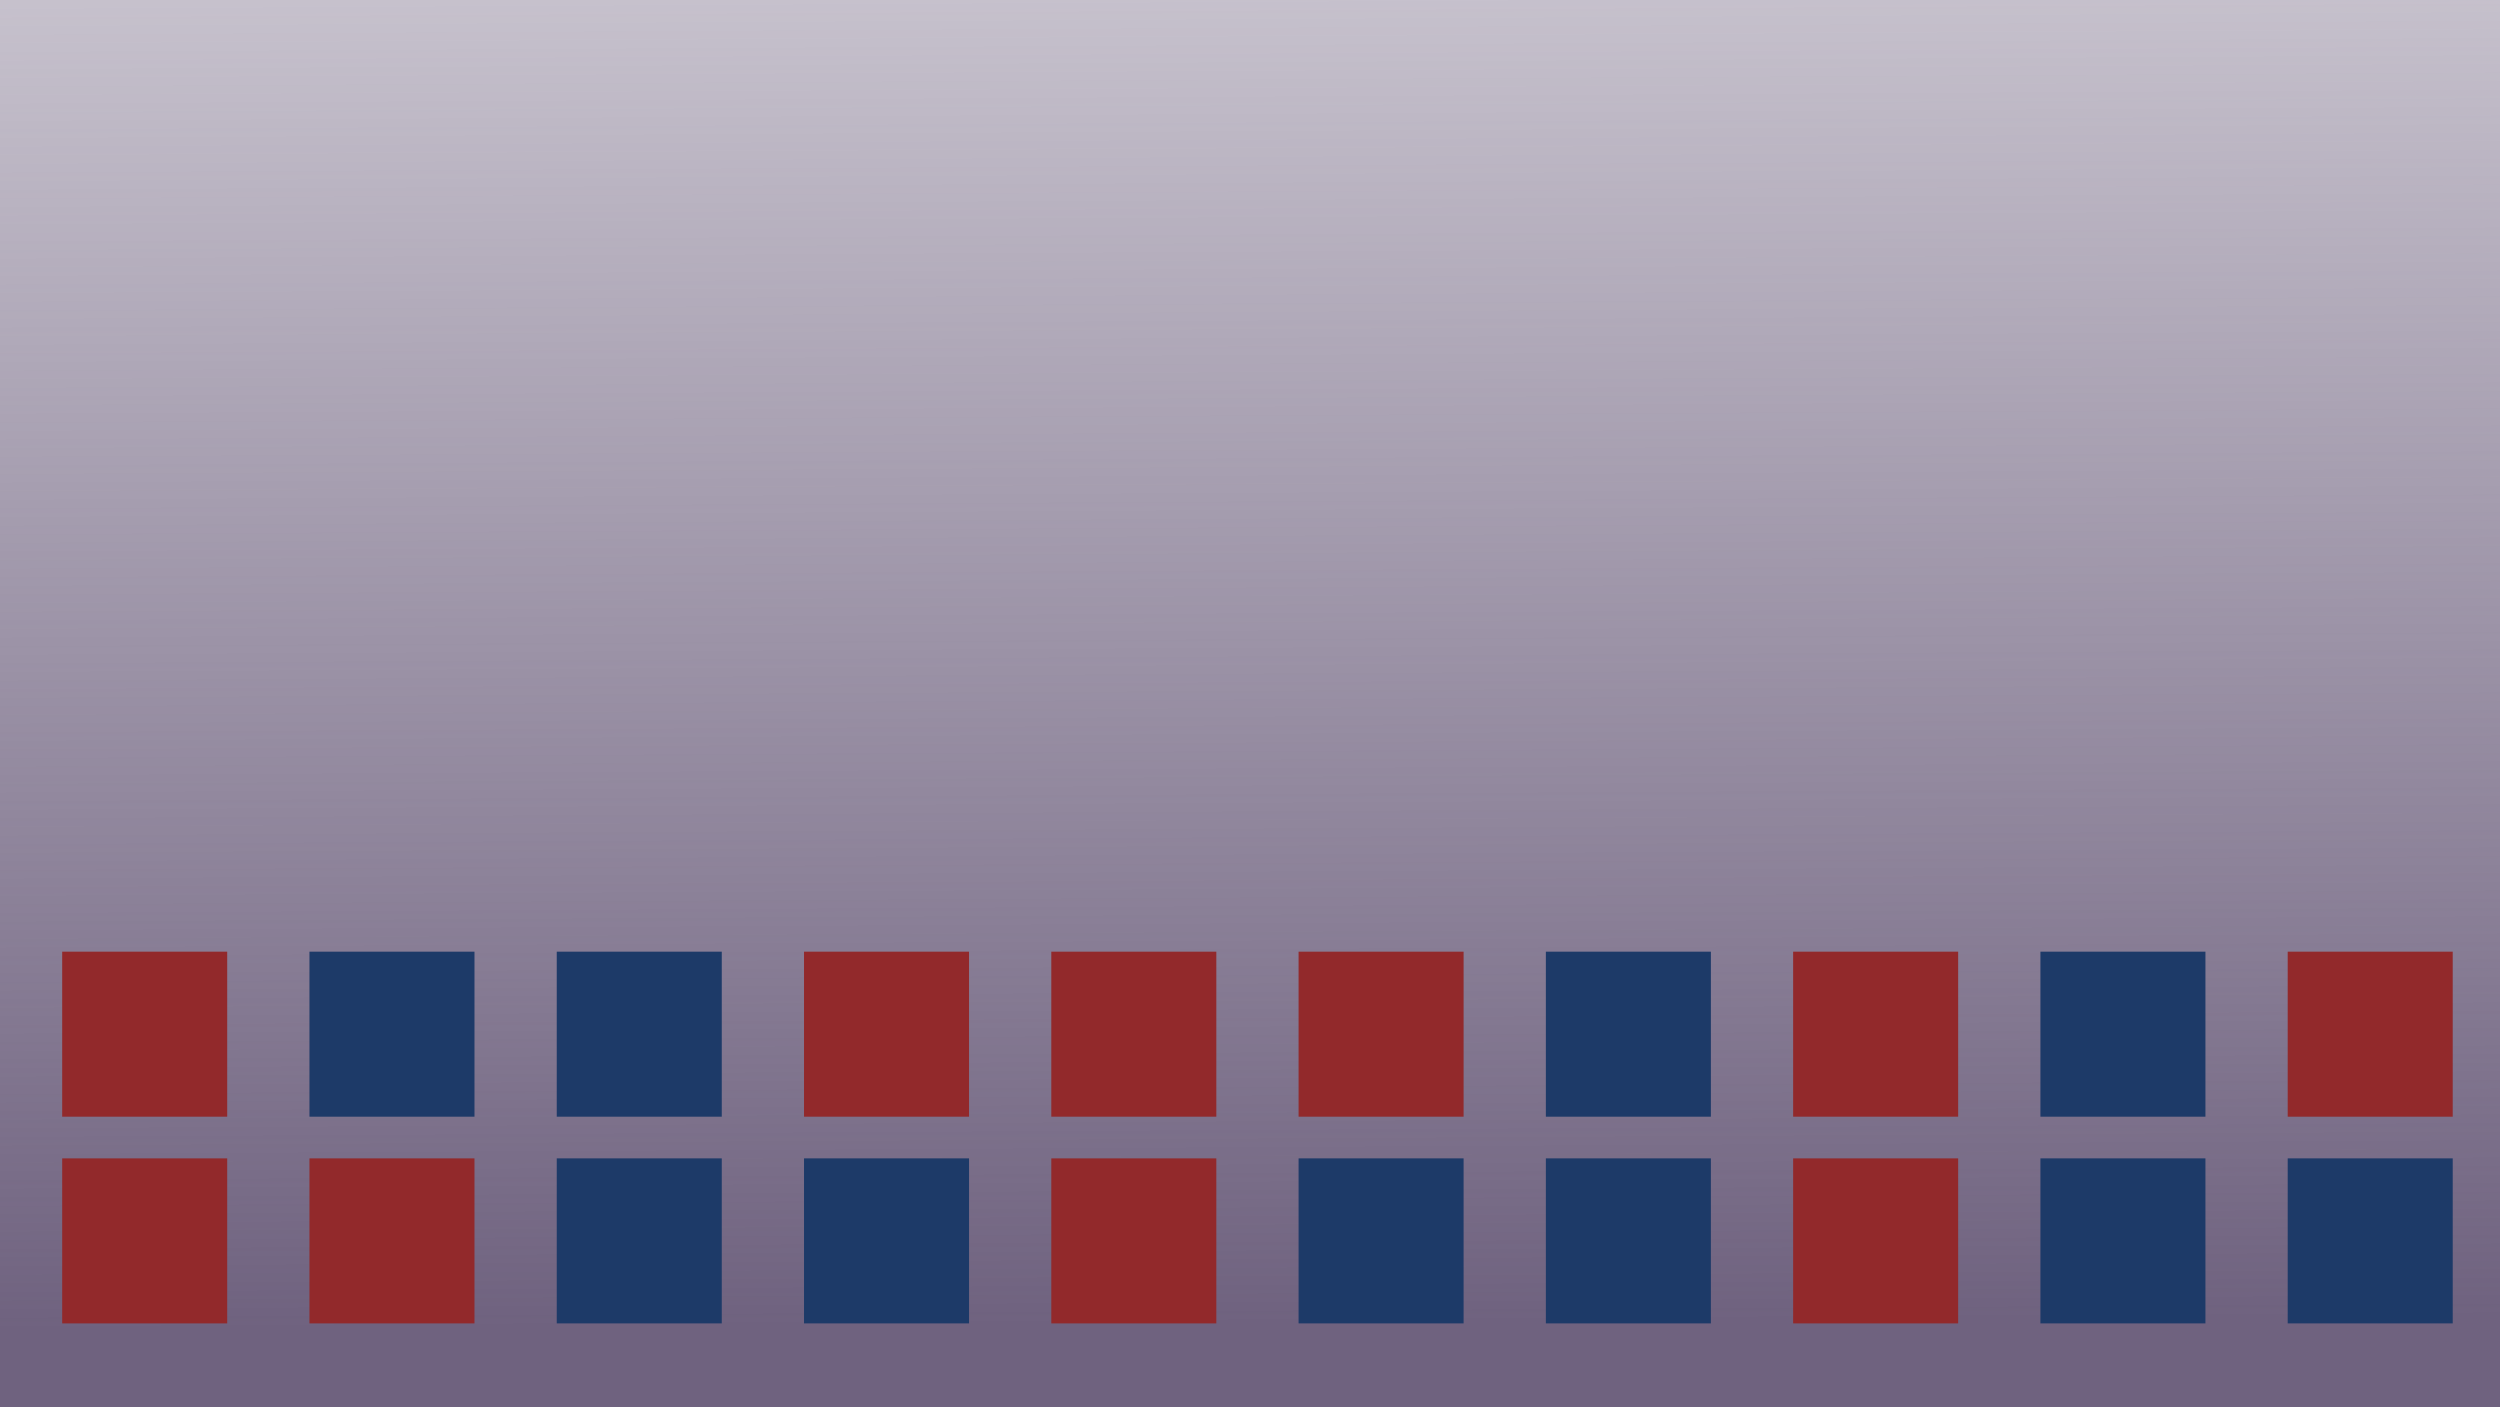
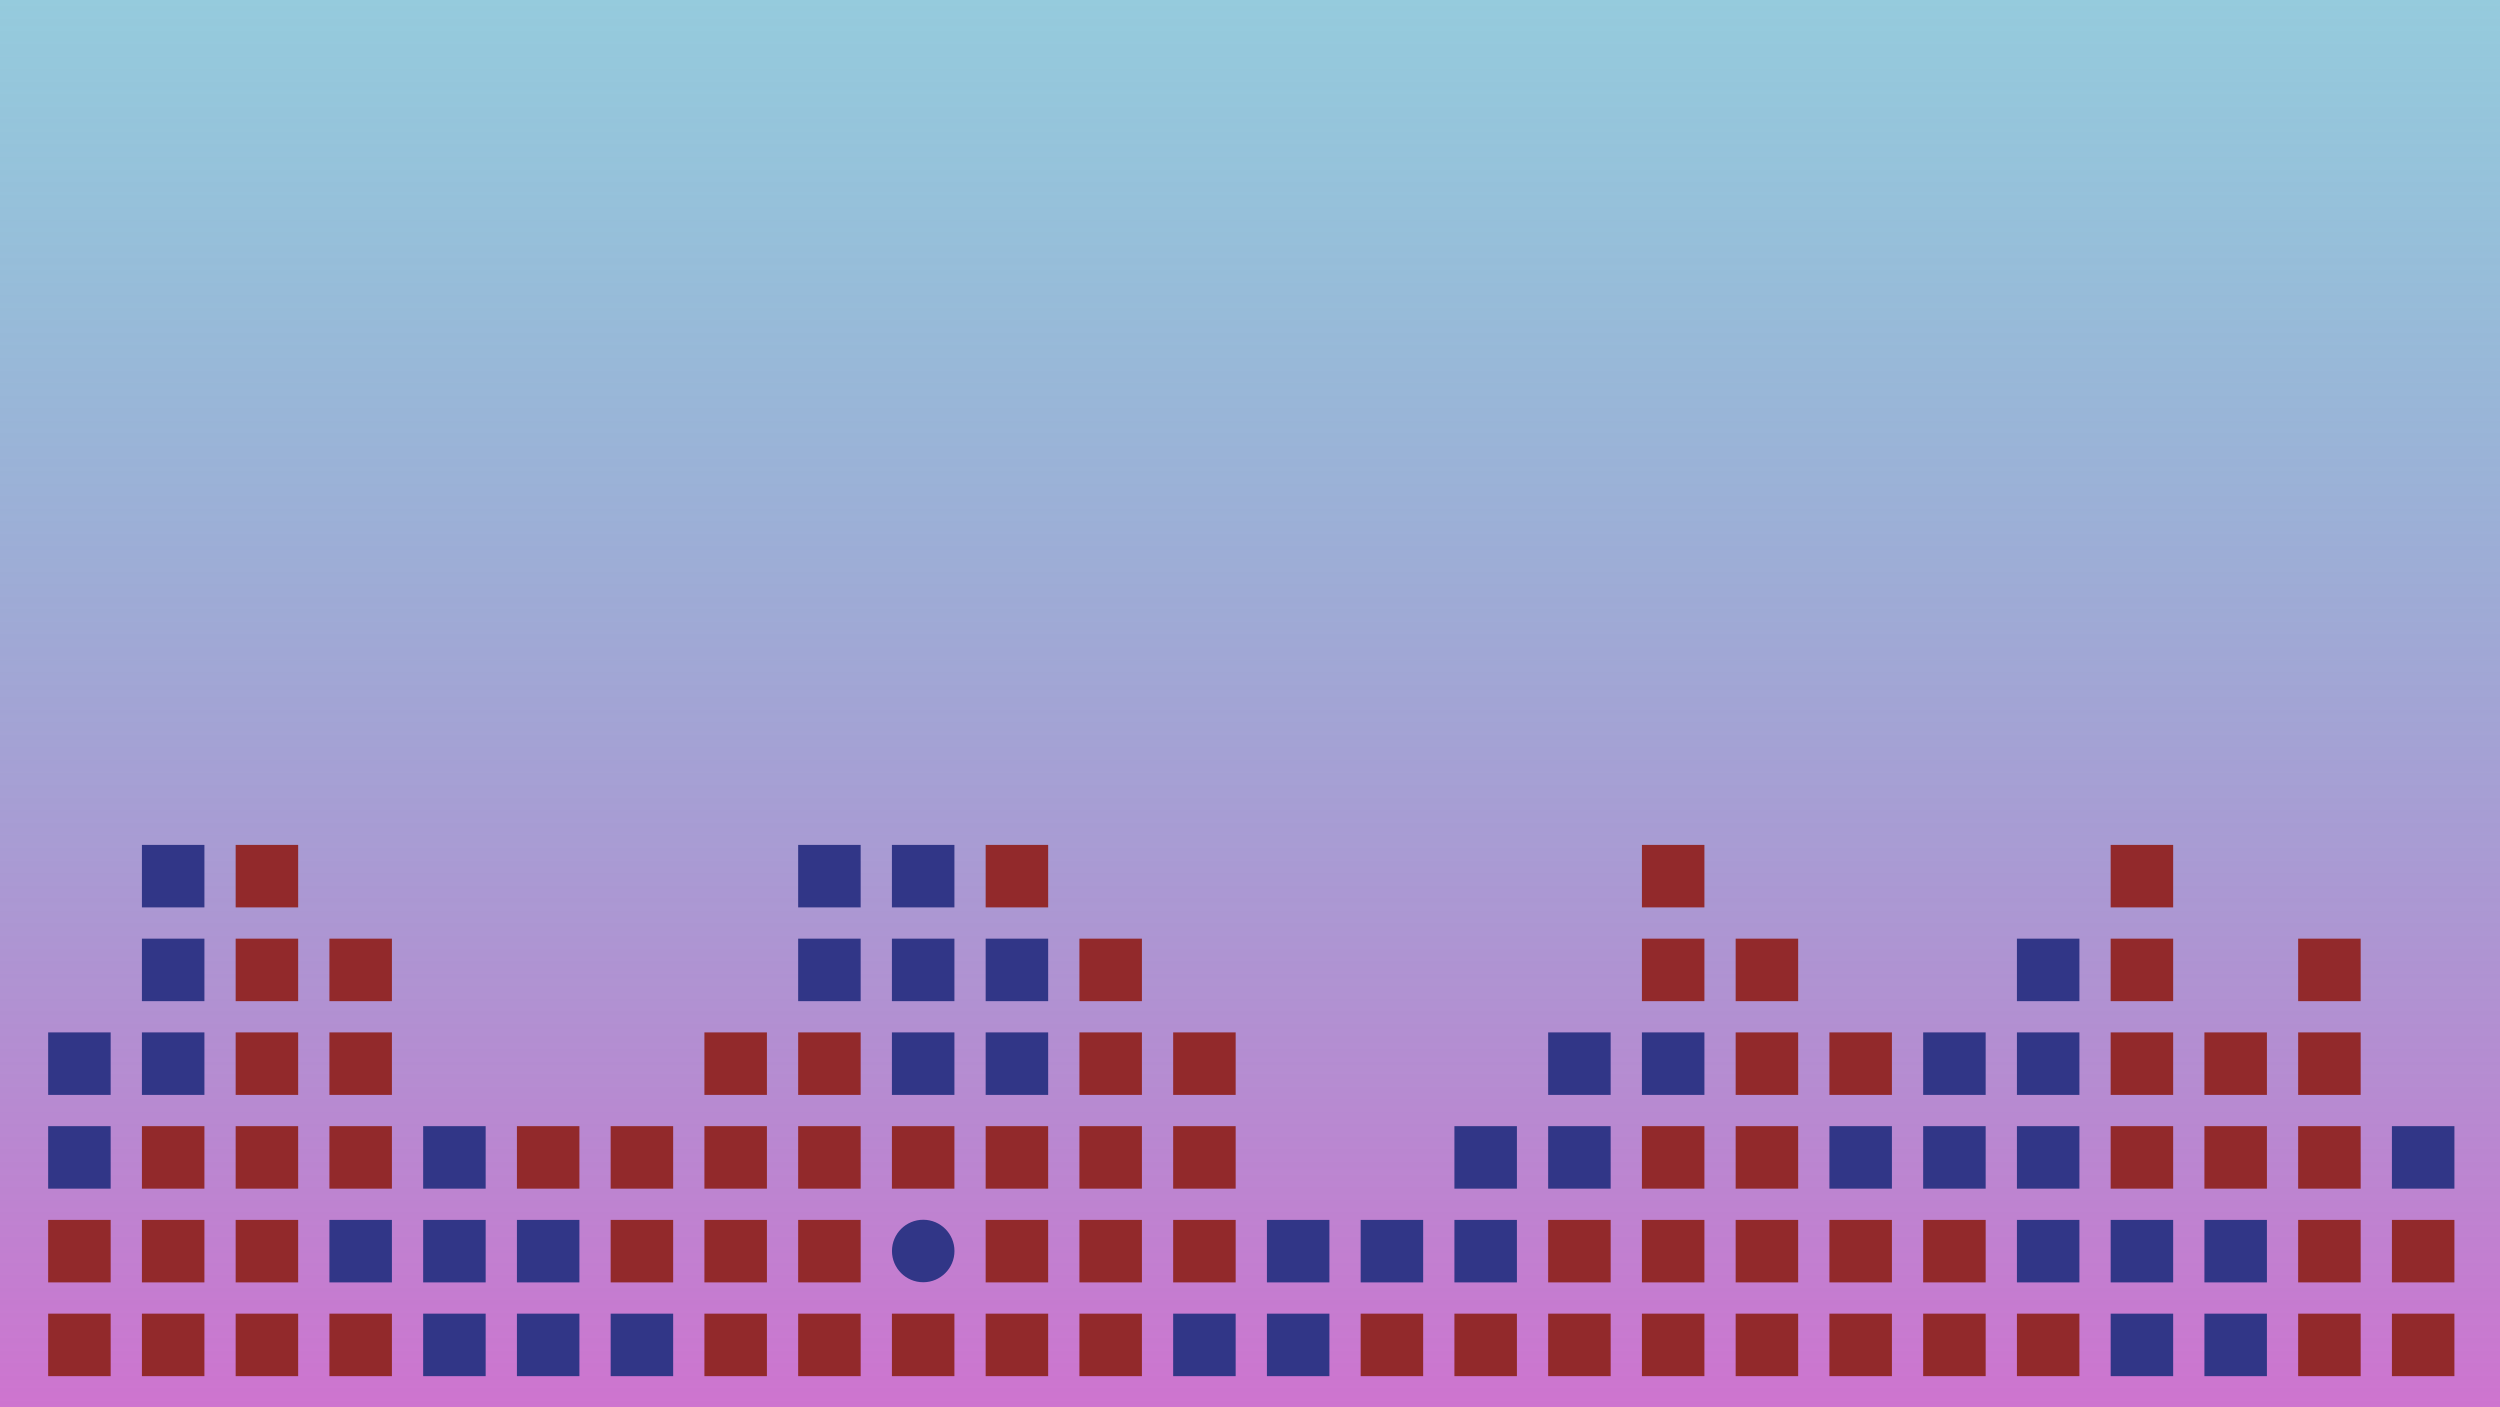
<svg xmlns="http://www.w3.org/2000/svg" xmlns:xlink="http://www.w3.org/1999/xlink" width="1600mm" height="900mm" viewBox="0 0 1600 900" version="1.1" id="svg8">
  <defs id="defs2">
    <linearGradient id="linearGradient5345">
-       <stop style="stop-color:#6f627f;stop-opacity:1;" offset="0" id="stop5341" />
-       <stop style="stop-color:#6f627f;stop-opacity:0;" offset="1" id="stop5343" />
+       <stop style="stop-color:#cf73cf;stop-opacity:1" offset="0" id="stop5341" />
+       <stop style="stop-color:#3ba3c1;stop-opacity:0.538" offset="1" id="stop5343" />
    </linearGradient>
-     <linearGradient xlink:href="#linearGradient5345" id="linearGradient5349" x1="831.092" y1="243.973" x2="823.19" y2="-1161.223" gradientUnits="userSpaceOnUse" />
+     <linearGradient xlink:href="#linearGradient5345" id="linearGradient5349" x1="837.088" y1="304.484" x2="837.088" y2="-642.72" gradientUnits="userSpaceOnUse" gradientTransform="translate(0,604.0691)" />
  </defs>
-   <g id="layer2">
-     <rect transform="translate(0,603)" style="opacity:1;fill:url(#linearGradient5349);fill-opacity:1;stroke:none;stroke-width:0.265;stroke-opacity:1" id="rect5329" width="1737.179" height="949.476" x="-36.286" y="-628.286" />
+   <g id="layer2" style="display:inline">
+     <rect style="opacity:1;fill:url(#linearGradient5349);fill-opacity:1;stroke:none;stroke-width:0.265;stroke-opacity:1" id="rect5329" width="1737.179" height="949.476" x="-36.286" y="-24.217" />
  </g>
  <g id="layer1" transform="translate(0,603)">
-     <rect style="opacity:1;fill:#92292b;fill-opacity:1;stroke:none;stroke-width:0.22;stroke-opacity:1" id="rect5099" width="105.614" height="105.614" x="39.797" y="6.068" />
-     <rect style="opacity:1;fill:#92292b;fill-opacity:1;stroke:none;stroke-width:0.22;stroke-opacity:1" id="rect5099-3" width="105.614" height="105.614" x="39.797" y="138.36" />
-     <rect style="opacity:1;fill:#1d3a68;fill-opacity:1;stroke:none;stroke-width:0.22;stroke-opacity:1" id="rect5099-7" width="105.614" height="105.614" x="198.056" y="6.068" />
-     <rect style="opacity:1;fill:#92292b;fill-opacity:1;stroke:none;stroke-width:0.22;stroke-opacity:1" id="rect5099-3-6" width="105.614" height="105.614" x="198.056" y="138.36" />
-     <rect style="opacity:1;fill:#1d3a68;fill-opacity:1;stroke:none;stroke-width:0.22;stroke-opacity:1" id="rect5099-7-5" width="105.614" height="105.614" x="356.315" y="6.068" />
-     <rect style="opacity:1;fill:#1d3a68;fill-opacity:1;stroke:none;stroke-width:0.22;stroke-opacity:1" id="rect5099-3-6-4" width="105.614" height="105.614" x="356.315" y="138.36" />
-     <rect style="opacity:1;fill:#92292b;fill-opacity:1;stroke:none;stroke-width:0.22;stroke-opacity:1" id="rect5099-7-3" width="105.614" height="105.614" x="514.574" y="6.068" />
-     <rect style="opacity:1;fill:#1d3a68;fill-opacity:1;stroke:none;stroke-width:0.22;stroke-opacity:1" id="rect5099-3-6-7" width="105.614" height="105.614" x="514.574" y="138.36" />
-     <rect style="opacity:1;fill:#92292b;fill-opacity:1;stroke:none;stroke-width:0.22;stroke-opacity:1" id="rect5099-1" width="105.614" height="105.614" x="672.833" y="6.068" />
-     <rect style="opacity:1;fill:#92292b;fill-opacity:1;stroke:none;stroke-width:0.22;stroke-opacity:1" id="rect5099-3-1" width="105.614" height="105.614" x="672.833" y="138.36" />
-     <rect style="opacity:1;fill:#92292b;fill-opacity:1;stroke:none;stroke-width:0.22;stroke-opacity:1" id="rect5099-7-9" width="105.614" height="105.614" x="831.092" y="6.068" />
-     <rect style="opacity:1;fill:#1d3a68;fill-opacity:1;stroke:none;stroke-width:0.22;stroke-opacity:1" id="rect5099-3-6-2" width="105.614" height="105.614" x="831.092" y="138.36" />
-     <rect style="opacity:1;fill:#1d3a68;fill-opacity:1;stroke:none;stroke-width:0.22;stroke-opacity:1" id="rect5099-7-5-2" width="105.614" height="105.614" x="989.351" y="6.068" />
-     <rect style="opacity:1;fill:#1d3a68;fill-opacity:1;stroke:none;stroke-width:0.22;stroke-opacity:1" id="rect5099-3-6-4-3" width="105.614" height="105.614" x="989.351" y="138.36" />
-     <rect style="opacity:1;fill:#92292b;fill-opacity:1;stroke:none;stroke-width:0.22;stroke-opacity:1" id="rect5099-7-3-1" width="105.614" height="105.614" x="1147.61" y="6.068" />
-     <rect style="opacity:1;fill:#92292b;fill-opacity:1;stroke:none;stroke-width:0.22;stroke-opacity:1" id="rect5099-3-6-7-8" width="105.614" height="105.614" x="1147.61" y="138.36" />
-     <rect style="opacity:1;fill:#1d3a68;fill-opacity:1;stroke:none;stroke-width:0.22;stroke-opacity:1" id="rect5099-1-7" width="105.614" height="105.614" x="1305.868" y="6.068" />
-     <rect style="opacity:1;fill:#1d3a68;fill-opacity:1;stroke:none;stroke-width:0.22;stroke-opacity:1" id="rect5099-3-1-4" width="105.614" height="105.614" x="1305.868" y="138.36" />
-     <rect style="opacity:1;fill:#92292b;fill-opacity:1;stroke:none;stroke-width:0.22;stroke-opacity:1" id="rect5099-7-9-1" width="105.614" height="105.614" x="1464.127" y="6.068" />
-     <rect style="opacity:1;fill:#1d3a68;fill-opacity:1;stroke:none;stroke-width:0.22;stroke-opacity:1" id="rect5099-3-6-2-3" width="105.614" height="105.614" x="1464.127" y="138.36" />
+     <rect style="opacity:1;fill:#313687;fill-opacity:1;stroke:none;stroke-width:0.083;stroke-opacity:1" id="rect5099-3-9" width="40" height="40" x="30.824" y="57.738" />
+     <rect style="opacity:1;fill:#313687;fill-opacity:1;stroke:none;stroke-width:0.083;stroke-opacity:1" id="rect5099-3-9-9" width="40" height="40" x="30.824" y="117.739" />
+     <rect style="opacity:1;fill:#92292b;fill-opacity:1;stroke:none;stroke-width:0.083;stroke-opacity:1" id="rect5099-3-9-9-8" width="40" height="40" x="30.824" y="177.738" />
+     <rect style="opacity:1;fill:#92292b;fill-opacity:1;stroke:none;stroke-width:0.083;stroke-opacity:1" id="rect5099-3-9-9-8-8" width="40" height="40" x="30.824" y="237.738" />
+     <rect style="opacity:1;fill:#313687;fill-opacity:1;stroke:none;stroke-width:0.083;stroke-opacity:1" id="rect5099-4" width="40" height="40" x="90.824" y="-62.262" />
+     <rect style="opacity:1;fill:#313687;fill-opacity:1;stroke:none;stroke-width:0.083;stroke-opacity:1" id="rect5099-3-2" width="40" height="40" x="90.824" y="-2.262" />
+     <rect style="opacity:1;fill:#313687;fill-opacity:1;stroke:none;stroke-width:0.083;stroke-opacity:1" id="rect5099-3-9-95" width="40" height="40" x="90.824" y="57.738" />
+     <rect style="opacity:1;fill:#92292b;fill-opacity:1;stroke:none;stroke-width:0.083;stroke-opacity:1" id="rect5099-3-9-9-5" width="40" height="40" x="90.824" y="117.739" />
+     <rect style="opacity:1;fill:#92292b;fill-opacity:1;stroke:none;stroke-width:0.083;stroke-opacity:1" id="rect5099-3-9-9-8-7" width="40" height="40" x="90.824" y="177.738" />
+     <rect style="opacity:1;fill:#92292b;fill-opacity:1;stroke:none;stroke-width:0.083;stroke-opacity:1" id="rect5099-3-9-9-8-8-5" width="40" height="40" x="90.824" y="237.738" />
+     <rect style="opacity:1;fill:#92292b;fill-opacity:1;stroke:none;stroke-width:0.083;stroke-opacity:1" id="rect5099-33" width="40" height="40" x="150.824" y="-62.262" />
+     <rect style="opacity:1;fill:#92292b;fill-opacity:1;stroke:none;stroke-width:0.083;stroke-opacity:1" id="rect5099-3-8" width="40" height="40" x="150.824" y="-2.262" />
+     <rect style="opacity:1;fill:#92292b;fill-opacity:1;stroke:none;stroke-width:0.083;stroke-opacity:1" id="rect5099-3-9-1" width="40" height="40" x="150.824" y="57.738" />
+     <rect style="opacity:1;fill:#92292b;fill-opacity:1;stroke:none;stroke-width:0.083;stroke-opacity:1" id="rect5099-3-9-9-6" width="40" height="40" x="150.824" y="117.739" />
+     <rect style="opacity:1;fill:#92292b;fill-opacity:1;stroke:none;stroke-width:0.083;stroke-opacity:1" id="rect5099-3-9-9-8-9" width="40" height="40" x="150.824" y="177.738" />
+     <rect style="opacity:1;fill:#92292b;fill-opacity:1;stroke:none;stroke-width:0.083;stroke-opacity:1" id="rect5099-3-9-9-8-8-8" width="40" height="40" x="150.824" y="237.739" />
+     <rect style="opacity:1;fill:#92292b;fill-opacity:1;stroke:none;stroke-width:0.083;stroke-opacity:1" id="rect5099-3-2-7" width="40" height="40" x="210.824" y="-2.262" />
+     <rect style="opacity:1;fill:#92292b;fill-opacity:1;stroke:none;stroke-width:0.083;stroke-opacity:1" id="rect5099-3-9-95-7" width="40" height="40" x="210.824" y="57.738" />
+     <rect style="opacity:1;fill:#92292b;fill-opacity:1;stroke:none;stroke-width:0.083;stroke-opacity:1" id="rect5099-3-9-9-5-2" width="40" height="40" x="210.824" y="117.739" />
+     <rect style="opacity:1;fill:#313687;fill-opacity:1;stroke:none;stroke-width:0.083;stroke-opacity:1" id="rect5099-3-9-9-8-7-9" width="40" height="40" x="210.824" y="177.738" />
+     <rect style="opacity:1;fill:#92292b;fill-opacity:1;stroke:none;stroke-width:0.083;stroke-opacity:1" id="rect5099-3-9-9-8-8-5-9" width="40" height="40" x="210.824" y="237.739" />
+     <rect style="opacity:1;fill:#313687;fill-opacity:1;stroke:none;stroke-width:0.083;stroke-opacity:1" id="rect5099-3-9-9-1" width="40" height="40" x="270.824" y="117.739" />
+     <rect style="opacity:1;fill:#313687;fill-opacity:1;stroke:none;stroke-width:0.083;stroke-opacity:1" id="rect5099-3-9-9-8-5" width="40" height="40" x="270.824" y="177.738" />
+     <rect style="opacity:1;fill:#313687;fill-opacity:1;stroke:none;stroke-width:0.083;stroke-opacity:1" id="rect5099-3-9-9-8-8-1" width="40" height="40" x="270.824" y="237.738" />
+     <rect style="opacity:1;fill:#92292b;fill-opacity:1;stroke:none;stroke-width:0.083;stroke-opacity:1" id="rect5099-3-9-9-5-1" width="40" height="40" x="330.824" y="117.739" />
+     <rect style="opacity:1;fill:#313687;fill-opacity:1;stroke:none;stroke-width:0.083;stroke-opacity:1" id="rect5099-3-9-9-8-7-1" width="40" height="40" x="330.824" y="177.738" />
+     <rect style="opacity:1;fill:#313687;fill-opacity:1;stroke:none;stroke-width:0.083;stroke-opacity:1" id="rect5099-3-9-9-8-8-5-6" width="40" height="40" x="330.824" y="237.738" />
+     <rect style="opacity:1;fill:#92292b;fill-opacity:1;stroke:none;stroke-width:0.083;stroke-opacity:1" id="rect5099-3-9-9-6-5" width="40" height="40" x="390.824" y="117.739" />
+     <rect style="opacity:1;fill:#92292b;fill-opacity:1;stroke:none;stroke-width:0.083;stroke-opacity:1" id="rect5099-3-9-9-8-9-9" width="40" height="40" x="390.824" y="177.738" />
+     <rect style="opacity:1;fill:#313687;fill-opacity:1;stroke:none;stroke-width:0.083;stroke-opacity:1" id="rect5099-3-9-9-8-8-8-7" width="40" height="40" x="390.824" y="237.739" />
+     <rect style="opacity:1;fill:#92292b;fill-opacity:1;stroke:none;stroke-width:0.083;stroke-opacity:1" id="rect5099-3-9-95-7-0" width="40" height="40" x="450.824" y="57.738" />
+     <rect style="opacity:1;fill:#92292b;fill-opacity:1;stroke:none;stroke-width:0.083;stroke-opacity:1" id="rect5099-3-9-9-5-2-3" width="40" height="40" x="450.824" y="117.739" />
+     <rect style="opacity:1;fill:#92292b;fill-opacity:1;stroke:none;stroke-width:0.083;stroke-opacity:1" id="rect5099-3-9-9-8-7-9-9" width="40" height="40" x="450.824" y="177.738" />
+     <rect style="opacity:1;fill:#92292b;fill-opacity:1;stroke:none;stroke-width:0.083;stroke-opacity:1" id="rect5099-3-9-9-8-8-5-9-1" width="40" height="40" x="450.824" y="237.739" />
+     <rect style="opacity:1;fill:#313687;fill-opacity:1;stroke:none;stroke-width:0.083;stroke-opacity:1" id="rect5099-36" width="40" height="40" x="510.824" y="-62.262" />
+     <rect style="opacity:1;fill:#313687;fill-opacity:1;stroke:none;stroke-width:0.083;stroke-opacity:1" id="rect5099-3-3" width="40" height="40" x="510.824" y="-2.262" />
+     <rect style="opacity:1;fill:#92292b;fill-opacity:1;stroke:none;stroke-width:0.083;stroke-opacity:1" id="rect5099-3-9-2" width="40" height="40" x="510.824" y="57.738" />
+     <rect style="opacity:1;fill:#92292b;fill-opacity:1;stroke:none;stroke-width:0.083;stroke-opacity:1" id="rect5099-3-9-9-3" width="40" height="40" x="510.824" y="117.739" />
+     <rect style="opacity:1;fill:#92292b;fill-opacity:1;stroke:none;stroke-width:0.083;stroke-opacity:1" id="rect5099-3-9-9-8-6" width="40" height="40" x="510.824" y="177.738" />
+     <rect style="opacity:1;fill:#92292b;fill-opacity:1;stroke:none;stroke-width:0.083;stroke-opacity:1" id="rect5099-3-9-9-8-8-88" width="40" height="40" x="510.824" y="237.739" />
+     <rect style="opacity:1;fill:#313687;fill-opacity:1;stroke:none;stroke-width:0.083;stroke-opacity:1" id="rect5099-4-94" width="40" height="40" x="570.824" y="-62.262" />
+     <rect style="opacity:1;fill:#313687;fill-opacity:1;stroke:none;stroke-width:0.083;stroke-opacity:1" id="rect5099-3-2-45" width="40" height="40" x="570.824" y="-2.262" />
+     <rect style="opacity:1;fill:#313687;fill-opacity:1;stroke:none;stroke-width:0.083;stroke-opacity:1" id="rect5099-3-9-95-9" width="40" height="40" x="570.824" y="57.738" />
+     <rect style="opacity:1;fill:#92292b;fill-opacity:1;stroke:none;stroke-width:0.083;stroke-opacity:1" id="rect5099-3-9-9-5-9" width="40" height="40" x="570.824" y="117.739" />
+     <rect style="opacity:1;fill:#92292b;fill-opacity:1;stroke:none;stroke-width:0.083;stroke-opacity:1" id="rect5099-3-9-9-8-8-5-90" width="40" height="40" x="570.824" y="237.739" />
+     <rect style="opacity:1;fill:#92292b;fill-opacity:1;stroke:none;stroke-width:0.083;stroke-opacity:1" id="rect5099-33-6" width="40" height="40" x="630.824" y="-62.262" />
+     <rect style="opacity:1;fill:#313687;fill-opacity:1;stroke:none;stroke-width:0.083;stroke-opacity:1" id="rect5099-3-8-6" width="40" height="40" x="630.824" y="-2.262" />
+     <rect style="opacity:1;fill:#313687;fill-opacity:1;stroke:none;stroke-width:0.083;stroke-opacity:1" id="rect5099-3-9-1-3" width="40" height="40" x="630.824" y="57.738" />
+     <rect style="opacity:1;fill:#92292b;fill-opacity:1;stroke:none;stroke-width:0.083;stroke-opacity:1" id="rect5099-3-9-9-6-2" width="40" height="40" x="630.824" y="117.739" />
+     <rect style="opacity:1;fill:#92292b;fill-opacity:1;stroke:none;stroke-width:0.083;stroke-opacity:1" id="rect5099-3-9-9-8-9-6" width="40" height="40" x="630.824" y="177.738" />
+     <rect style="opacity:1;fill:#92292b;fill-opacity:1;stroke:none;stroke-width:0.083;stroke-opacity:1" id="rect5099-3-9-9-8-8-8-3" width="40" height="40" x="630.824" y="237.739" />
+     <rect style="opacity:1;fill:#92292b;fill-opacity:1;stroke:none;stroke-width:0.083;stroke-opacity:1" id="rect5099-3-2-7-5" width="40" height="40" x="690.824" y="-2.262" />
+     <rect style="opacity:1;fill:#92292b;fill-opacity:1;stroke:none;stroke-width:0.083;stroke-opacity:1" id="rect5099-3-9-95-7-4" width="40" height="40" x="690.824" y="57.738" />
+     <rect style="opacity:1;fill:#92292b;fill-opacity:1;stroke:none;stroke-width:0.083;stroke-opacity:1" id="rect5099-3-9-9-5-2-6" width="40" height="40" x="690.824" y="117.739" />
+     <rect style="opacity:1;fill:#92292b;fill-opacity:1;stroke:none;stroke-width:0.083;stroke-opacity:1" id="rect5099-3-9-9-8-7-9-3" width="40" height="40" x="690.824" y="177.738" />
+     <rect style="opacity:1;fill:#92292b;fill-opacity:1;stroke:none;stroke-width:0.083;stroke-opacity:1" id="rect5099-3-9-9-8-8-5-9-9" width="40" height="40" x="690.824" y="237.739" />
+     <rect style="opacity:1;fill:#92292b;fill-opacity:1;stroke:none;stroke-width:0.083;stroke-opacity:1" id="rect5099-3-9-0-5" width="40" height="40" x="750.824" y="57.738" />
+     <rect style="opacity:1;fill:#92292b;fill-opacity:1;stroke:none;stroke-width:0.083;stroke-opacity:1" id="rect5099-3-9-9-1-2" width="40" height="40" x="750.824" y="117.739" />
+     <rect style="opacity:1;fill:#92292b;fill-opacity:1;stroke:none;stroke-width:0.083;stroke-opacity:1" id="rect5099-3-9-9-8-5-3" width="40" height="40" x="750.824" y="177.738" />
+     <rect style="opacity:1;fill:#313687;fill-opacity:1;stroke:none;stroke-width:0.083;stroke-opacity:1" id="rect5099-3-9-9-8-8-1-8" width="40" height="40" x="750.824" y="237.739" />
+     <rect style="opacity:1;fill:#313687;fill-opacity:1;stroke:none;stroke-width:0.083;stroke-opacity:1" id="rect5099-3-9-9-8-7-1-3" width="40" height="40" x="810.824" y="177.738" />
+     <rect style="opacity:1;fill:#313687;fill-opacity:1;stroke:none;stroke-width:0.083;stroke-opacity:1" id="rect5099-3-9-9-8-8-5-6-1" width="40" height="40" x="810.824" y="237.739" />
+     <rect style="opacity:1;fill:#313687;fill-opacity:1;stroke:none;stroke-width:0.083;stroke-opacity:1" id="rect5099-3-9-9-8-9-9-7" width="40" height="40" x="870.824" y="177.738" />
+     <rect style="opacity:1;fill:#92292b;fill-opacity:1;stroke:none;stroke-width:0.083;stroke-opacity:1" id="rect5099-3-9-9-8-8-8-7-2" width="40" height="40" x="870.824" y="237.739" />
+     <rect style="opacity:1;fill:#313687;fill-opacity:1;stroke:none;stroke-width:0.083;stroke-opacity:1" id="rect5099-3-9-9-5-2-3-2" width="40" height="40" x="930.824" y="117.739" />
+     <rect style="opacity:1;fill:#313687;fill-opacity:1;stroke:none;stroke-width:0.083;stroke-opacity:1" id="rect5099-3-9-9-8-7-9-9-8" width="40" height="40" x="930.824" y="177.738" />
+     <rect style="opacity:1;fill:#92292b;fill-opacity:1;stroke:none;stroke-width:0.083;stroke-opacity:1" id="rect5099-3-9-9-8-8-5-9-1-3" width="40" height="40" x="930.824" y="237.739" />
+     <rect style="opacity:1;fill:#313687;fill-opacity:1;stroke:none;stroke-width:0.083;stroke-opacity:1" id="rect5099-3-9-10" width="40" height="40" x="990.824" y="57.738" />
+     <rect style="opacity:1;fill:#313687;fill-opacity:1;stroke:none;stroke-width:0.083;stroke-opacity:1" id="rect5099-3-9-9-52" width="40" height="40" x="990.824" y="117.738" />
+     <rect style="opacity:1;fill:#92292b;fill-opacity:1;stroke:none;stroke-width:0.083;stroke-opacity:1" id="rect5099-3-9-9-8-0" width="40" height="40" x="990.824" y="177.738" />
+     <rect style="opacity:1;fill:#92292b;fill-opacity:1;stroke:none;stroke-width:0.083;stroke-opacity:1" id="rect5099-3-9-9-8-8-3" width="40" height="40" x="990.824" y="237.738" />
+     <rect style="opacity:1;fill:#92292b;fill-opacity:1;stroke:none;stroke-width:0.083;stroke-opacity:1" id="rect5099-4-8" width="40" height="40" x="1050.824" y="-62.262" />
+     <rect style="opacity:1;fill:#92292b;fill-opacity:1;stroke:none;stroke-width:0.083;stroke-opacity:1" id="rect5099-3-2-2" width="40" height="40" x="1050.824" y="-2.262" />
+     <rect style="opacity:1;fill:#313687;fill-opacity:1;stroke:none;stroke-width:0.083;stroke-opacity:1" id="rect5099-3-9-95-6" width="40" height="40" x="1050.824" y="57.738" />
+     <rect style="opacity:1;fill:#92292b;fill-opacity:1;stroke:none;stroke-width:0.083;stroke-opacity:1" id="rect5099-3-9-9-5-0" width="40" height="40" x="1050.824" y="117.738" />
+     <rect style="opacity:1;fill:#92292b;fill-opacity:1;stroke:none;stroke-width:0.083;stroke-opacity:1" id="rect5099-3-9-9-8-7-6" width="40" height="40" x="1050.824" y="177.738" />
+     <rect style="opacity:1;fill:#92292b;fill-opacity:1;stroke:none;stroke-width:0.083;stroke-opacity:1" id="rect5099-3-9-9-8-8-5-4" width="40" height="40" x="1050.824" y="237.738" />
+     <rect style="opacity:1;fill:#92292b;fill-opacity:1;stroke:none;stroke-width:0.083;stroke-opacity:1" id="rect5099-3-8-0" width="40" height="40" x="1110.824" y="-2.262" />
+     <rect style="opacity:1;fill:#92292b;fill-opacity:1;stroke:none;stroke-width:0.083;stroke-opacity:1" id="rect5099-3-9-1-9" width="40" height="40" x="1110.824" y="57.738" />
+     <rect style="opacity:1;fill:#92292b;fill-opacity:1;stroke:none;stroke-width:0.083;stroke-opacity:1" id="rect5099-3-9-9-6-3" width="40" height="40" x="1110.824" y="117.738" />
+     <rect style="opacity:1;fill:#92292b;fill-opacity:1;stroke:none;stroke-width:0.083;stroke-opacity:1" id="rect5099-3-9-9-8-9-3" width="40" height="40" x="1110.824" y="177.738" />
+     <rect style="opacity:1;fill:#92292b;fill-opacity:1;stroke:none;stroke-width:0.083;stroke-opacity:1" id="rect5099-3-9-9-8-8-8-34" width="40" height="40" x="1110.824" y="237.739" />
+     <rect style="opacity:1;fill:#92292b;fill-opacity:1;stroke:none;stroke-width:0.083;stroke-opacity:1" id="rect5099-3-9-95-7-6" width="40" height="40" x="1170.824" y="57.738" />
+     <rect style="opacity:1;fill:#313687;fill-opacity:1;stroke:none;stroke-width:0.083;stroke-opacity:1" id="rect5099-3-9-9-5-2-8" width="40" height="40" x="1170.824" y="117.738" />
+     <rect style="opacity:1;fill:#92292b;fill-opacity:1;stroke:none;stroke-width:0.083;stroke-opacity:1" id="rect5099-3-9-9-8-7-9-0" width="40" height="40" x="1170.824" y="177.738" />
+     <rect style="opacity:1;fill:#92292b;fill-opacity:1;stroke:none;stroke-width:0.083;stroke-opacity:1" id="rect5099-3-9-9-8-8-5-9-96" width="40" height="40" x="1170.824" y="237.739" />
+     <rect style="opacity:1;fill:#313687;fill-opacity:1;stroke:none;stroke-width:0.083;stroke-opacity:1" id="rect5099-3-9-0-0" width="40" height="40" x="1230.824" y="57.738" />
+     <rect style="opacity:1;fill:#313687;fill-opacity:1;stroke:none;stroke-width:0.083;stroke-opacity:1" id="rect5099-3-9-9-1-6" width="40" height="40" x="1230.824" y="117.738" />
+     <rect style="opacity:1;fill:#92292b;fill-opacity:1;stroke:none;stroke-width:0.083;stroke-opacity:1" id="rect5099-3-9-9-8-5-30" width="40" height="40" x="1230.824" y="177.738" />
+     <rect style="opacity:1;fill:#92292b;fill-opacity:1;stroke:none;stroke-width:0.083;stroke-opacity:1" id="rect5099-3-9-9-8-8-1-2" width="40" height="40" x="1230.824" y="237.738" />
+     <rect style="opacity:1;fill:#313687;fill-opacity:1;stroke:none;stroke-width:0.083;stroke-opacity:1" id="rect5099-3-2-4-9" width="40" height="40" x="1290.824" y="-2.262" />
+     <rect style="opacity:1;fill:#313687;fill-opacity:1;stroke:none;stroke-width:0.083;stroke-opacity:1" id="rect5099-3-9-95-3-2" width="40" height="40" x="1290.824" y="57.738" />
+     <rect style="opacity:1;fill:#313687;fill-opacity:1;stroke:none;stroke-width:0.083;stroke-opacity:1" id="rect5099-3-9-9-5-1-8" width="40" height="40" x="1290.824" y="117.738" />
+     <rect style="opacity:1;fill:#313687;fill-opacity:1;stroke:none;stroke-width:0.083;stroke-opacity:1" id="rect5099-3-9-9-8-7-1-7" width="40" height="40" x="1290.824" y="177.738" />
+     <rect style="opacity:1;fill:#92292b;fill-opacity:1;stroke:none;stroke-width:0.083;stroke-opacity:1" id="rect5099-3-9-9-8-8-5-6-6" width="40" height="40" x="1290.824" y="237.738" />
+     <rect style="opacity:1;fill:#92292b;fill-opacity:1;stroke:none;stroke-width:0.083;stroke-opacity:1" id="rect5099-33-4-8" width="40" height="40" x="1350.824" y="-62.262" />
+     <rect style="opacity:1;fill:#92292b;fill-opacity:1;stroke:none;stroke-width:0.083;stroke-opacity:1" id="rect5099-3-8-5-6" width="40" height="40" x="1350.824" y="-2.262" />
+     <rect style="opacity:1;fill:#92292b;fill-opacity:1;stroke:none;stroke-width:0.083;stroke-opacity:1" id="rect5099-3-9-1-7-9" width="40" height="40" x="1350.824" y="57.738" />
+     <rect style="opacity:1;fill:#92292b;fill-opacity:1;stroke:none;stroke-width:0.083;stroke-opacity:1" id="rect5099-3-9-9-6-5-7" width="40" height="40" x="1350.824" y="117.738" />
+     <rect style="opacity:1;fill:#313687;fill-opacity:1;stroke:none;stroke-width:0.083;stroke-opacity:1" id="rect5099-3-9-9-8-9-9-3" width="40" height="40" x="1350.824" y="177.738" />
+     <rect style="opacity:1;fill:#313687;fill-opacity:1;stroke:none;stroke-width:0.083;stroke-opacity:1" id="rect5099-3-9-9-8-8-8-7-0" width="40" height="40" x="1350.824" y="237.739" />
+     <rect style="opacity:1;fill:#92292b;fill-opacity:1;stroke:none;stroke-width:0.083;stroke-opacity:1" id="rect5099-3-9-95-7-0-5" width="40" height="40" x="1410.824" y="57.738" />
+     <rect style="opacity:1;fill:#92292b;fill-opacity:1;stroke:none;stroke-width:0.083;stroke-opacity:1" id="rect5099-3-9-9-5-2-3-5" width="40" height="40" x="1410.824" y="117.738" />
+     <rect style="opacity:1;fill:#313687;fill-opacity:1;stroke:none;stroke-width:0.083;stroke-opacity:1" id="rect5099-3-9-9-8-7-9-9-0" width="40" height="40" x="1410.824" y="177.738" />
+     <rect style="opacity:1;fill:#313687;fill-opacity:1;stroke:none;stroke-width:0.083;stroke-opacity:1" id="rect5099-3-9-9-8-8-5-9-1-8" width="40" height="40" x="1410.824" y="237.739" />
+     <rect style="opacity:1;fill:#92292b;fill-opacity:1;stroke:none;stroke-width:0.083;stroke-opacity:1" id="rect5099-3-3-0" width="40" height="40" x="1470.824" y="-2.262" />
+     <rect style="opacity:1;fill:#92292b;fill-opacity:1;stroke:none;stroke-width:0.083;stroke-opacity:1" id="rect5099-3-9-2-9" width="40" height="40" x="1470.824" y="57.738" />
+     <rect style="opacity:1;fill:#92292b;fill-opacity:1;stroke:none;stroke-width:0.083;stroke-opacity:1" id="rect5099-3-9-9-3-5" width="40" height="40" x="1470.824" y="117.738" />
+     <rect style="opacity:1;fill:#92292b;fill-opacity:1;stroke:none;stroke-width:0.083;stroke-opacity:1" id="rect5099-3-9-9-8-6-2" width="40" height="40" x="1470.824" y="177.738" />
+     <rect style="opacity:1;fill:#92292b;fill-opacity:1;stroke:none;stroke-width:0.083;stroke-opacity:1" id="rect5099-3-9-9-8-8-88-4" width="40" height="40" x="1470.824" y="237.739" />
+     <rect style="opacity:1;fill:#313687;fill-opacity:1;stroke:none;stroke-width:0.083;stroke-opacity:1" id="rect5099-3-9-9-5-9-1" width="40" height="40" x="1530.824" y="117.738" />
+     <rect style="opacity:1;fill:#92292b;fill-opacity:1;stroke:none;stroke-width:0.083;stroke-opacity:1" id="rect5099-3-9-9-8-7-8-4" width="40" height="40" x="1530.824" y="177.738" />
+     <rect style="opacity:1;fill:#92292b;fill-opacity:1;stroke:none;stroke-width:0.083;stroke-opacity:1" id="rect5099-3-9-9-8-8-5-90-8" width="40" height="40" x="1530.824" y="237.739" />
+     <circle style="opacity:1;fill:#313687;fill-opacity:1;stroke:none;stroke-width:0.194;stroke-opacity:1" id="path6272" cx="590.857" cy="197.64" r="20" />
  </g>
</svg>
